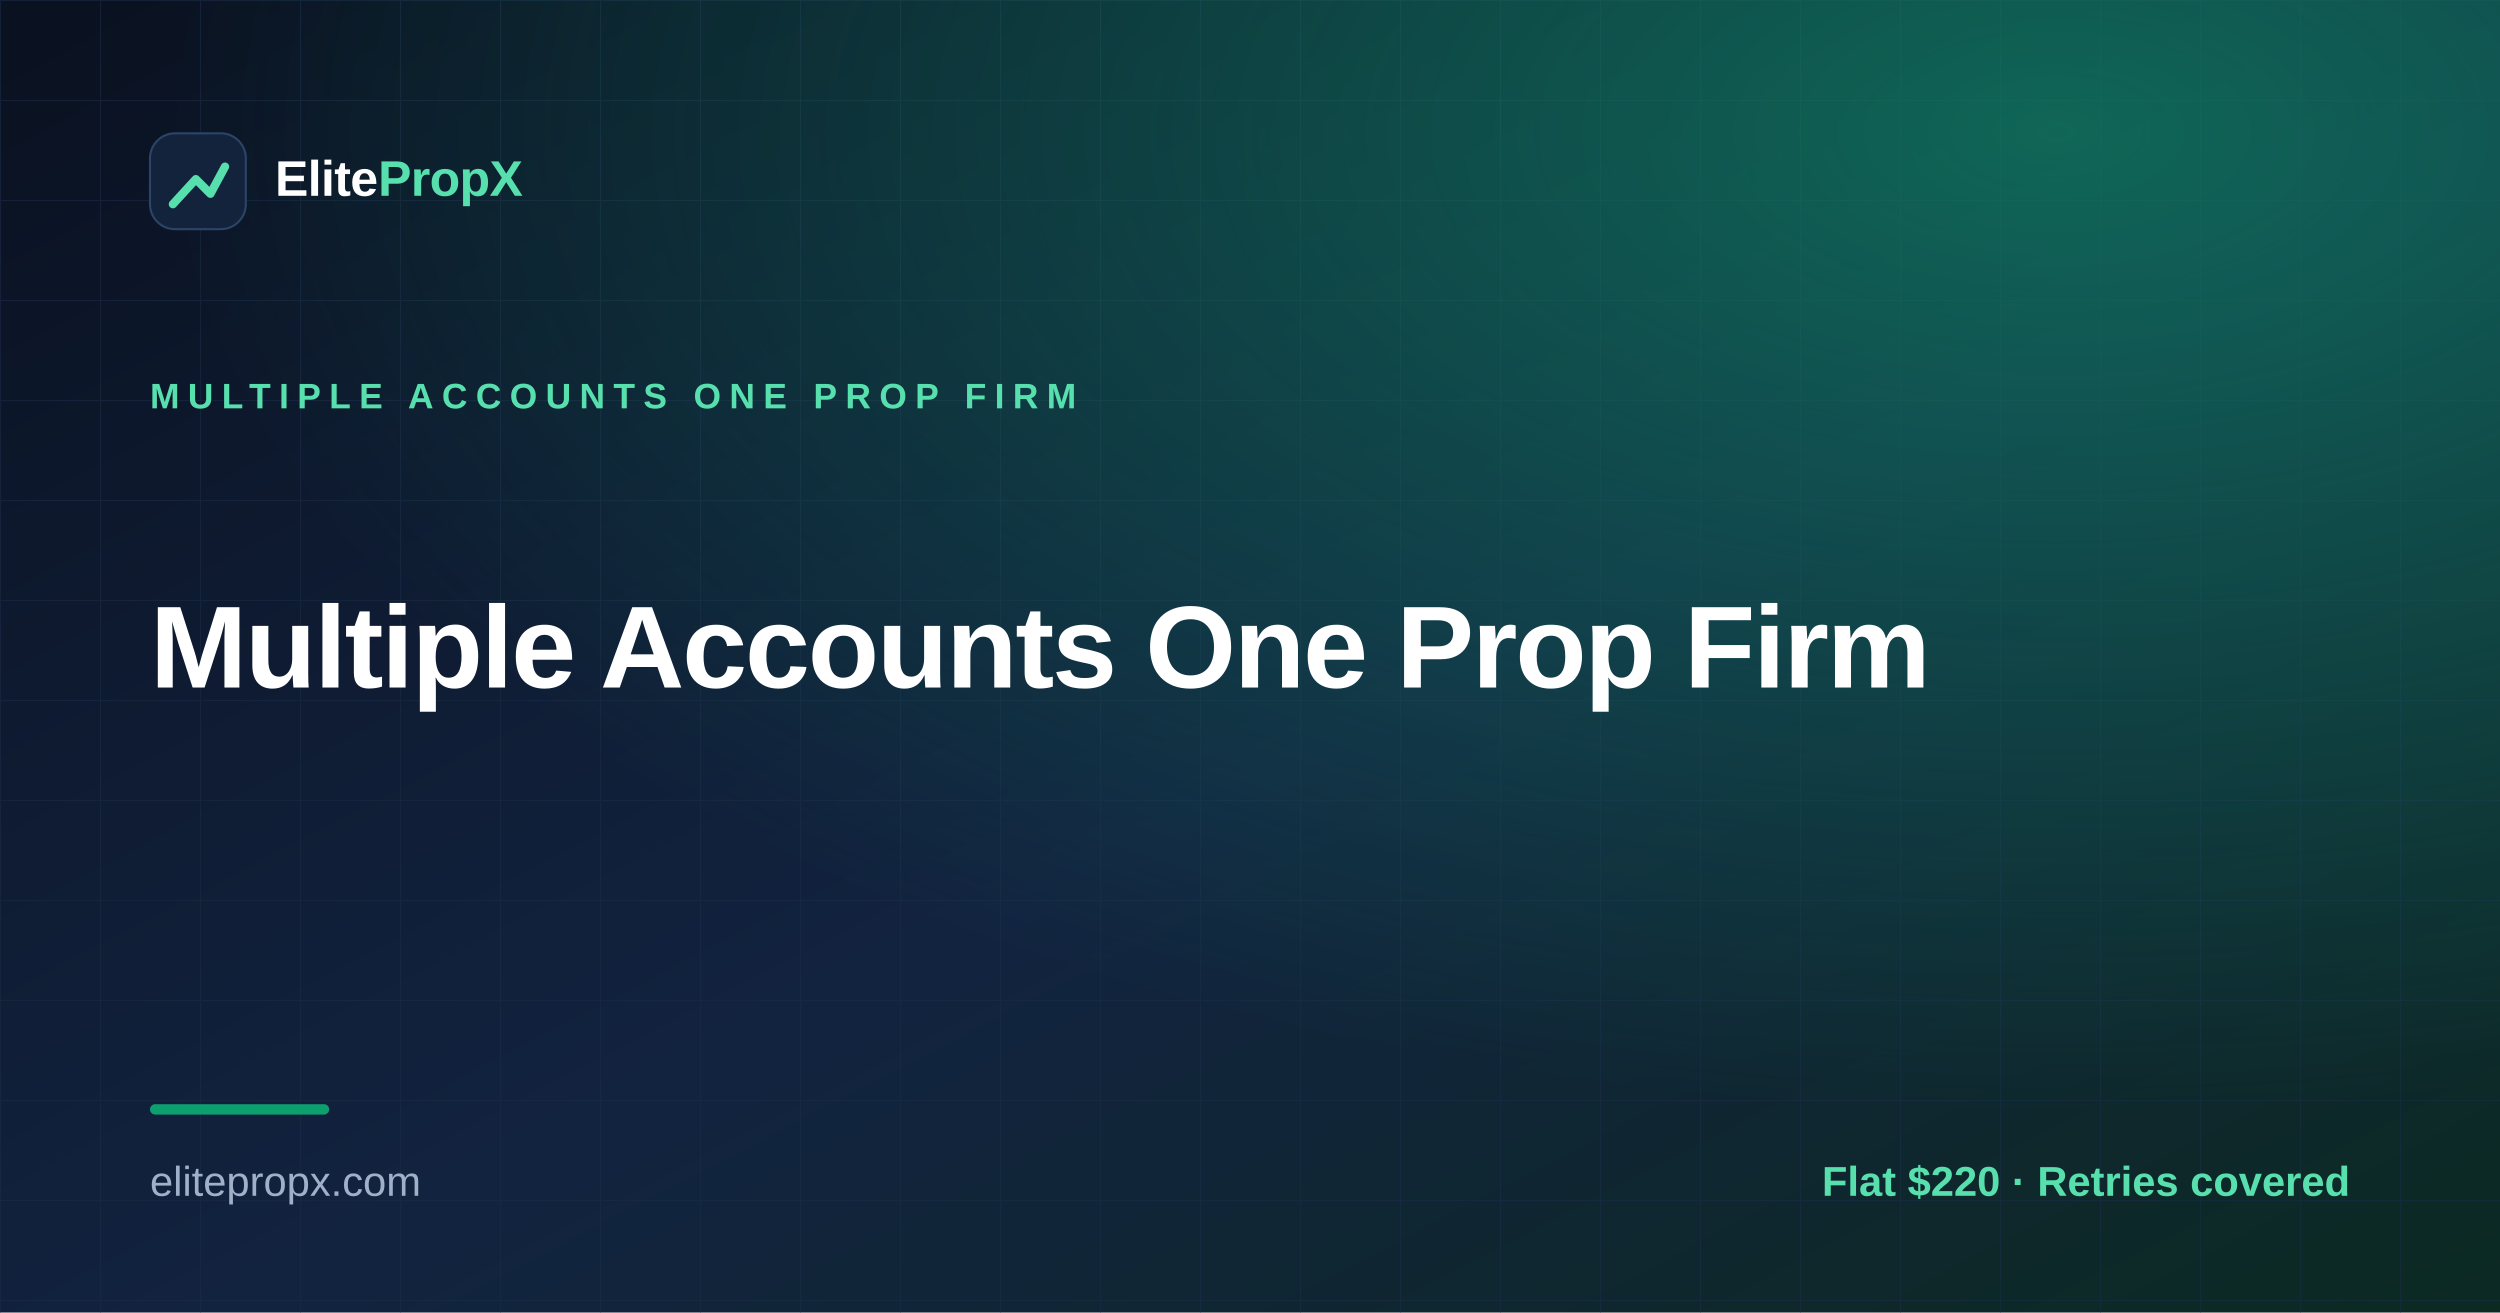
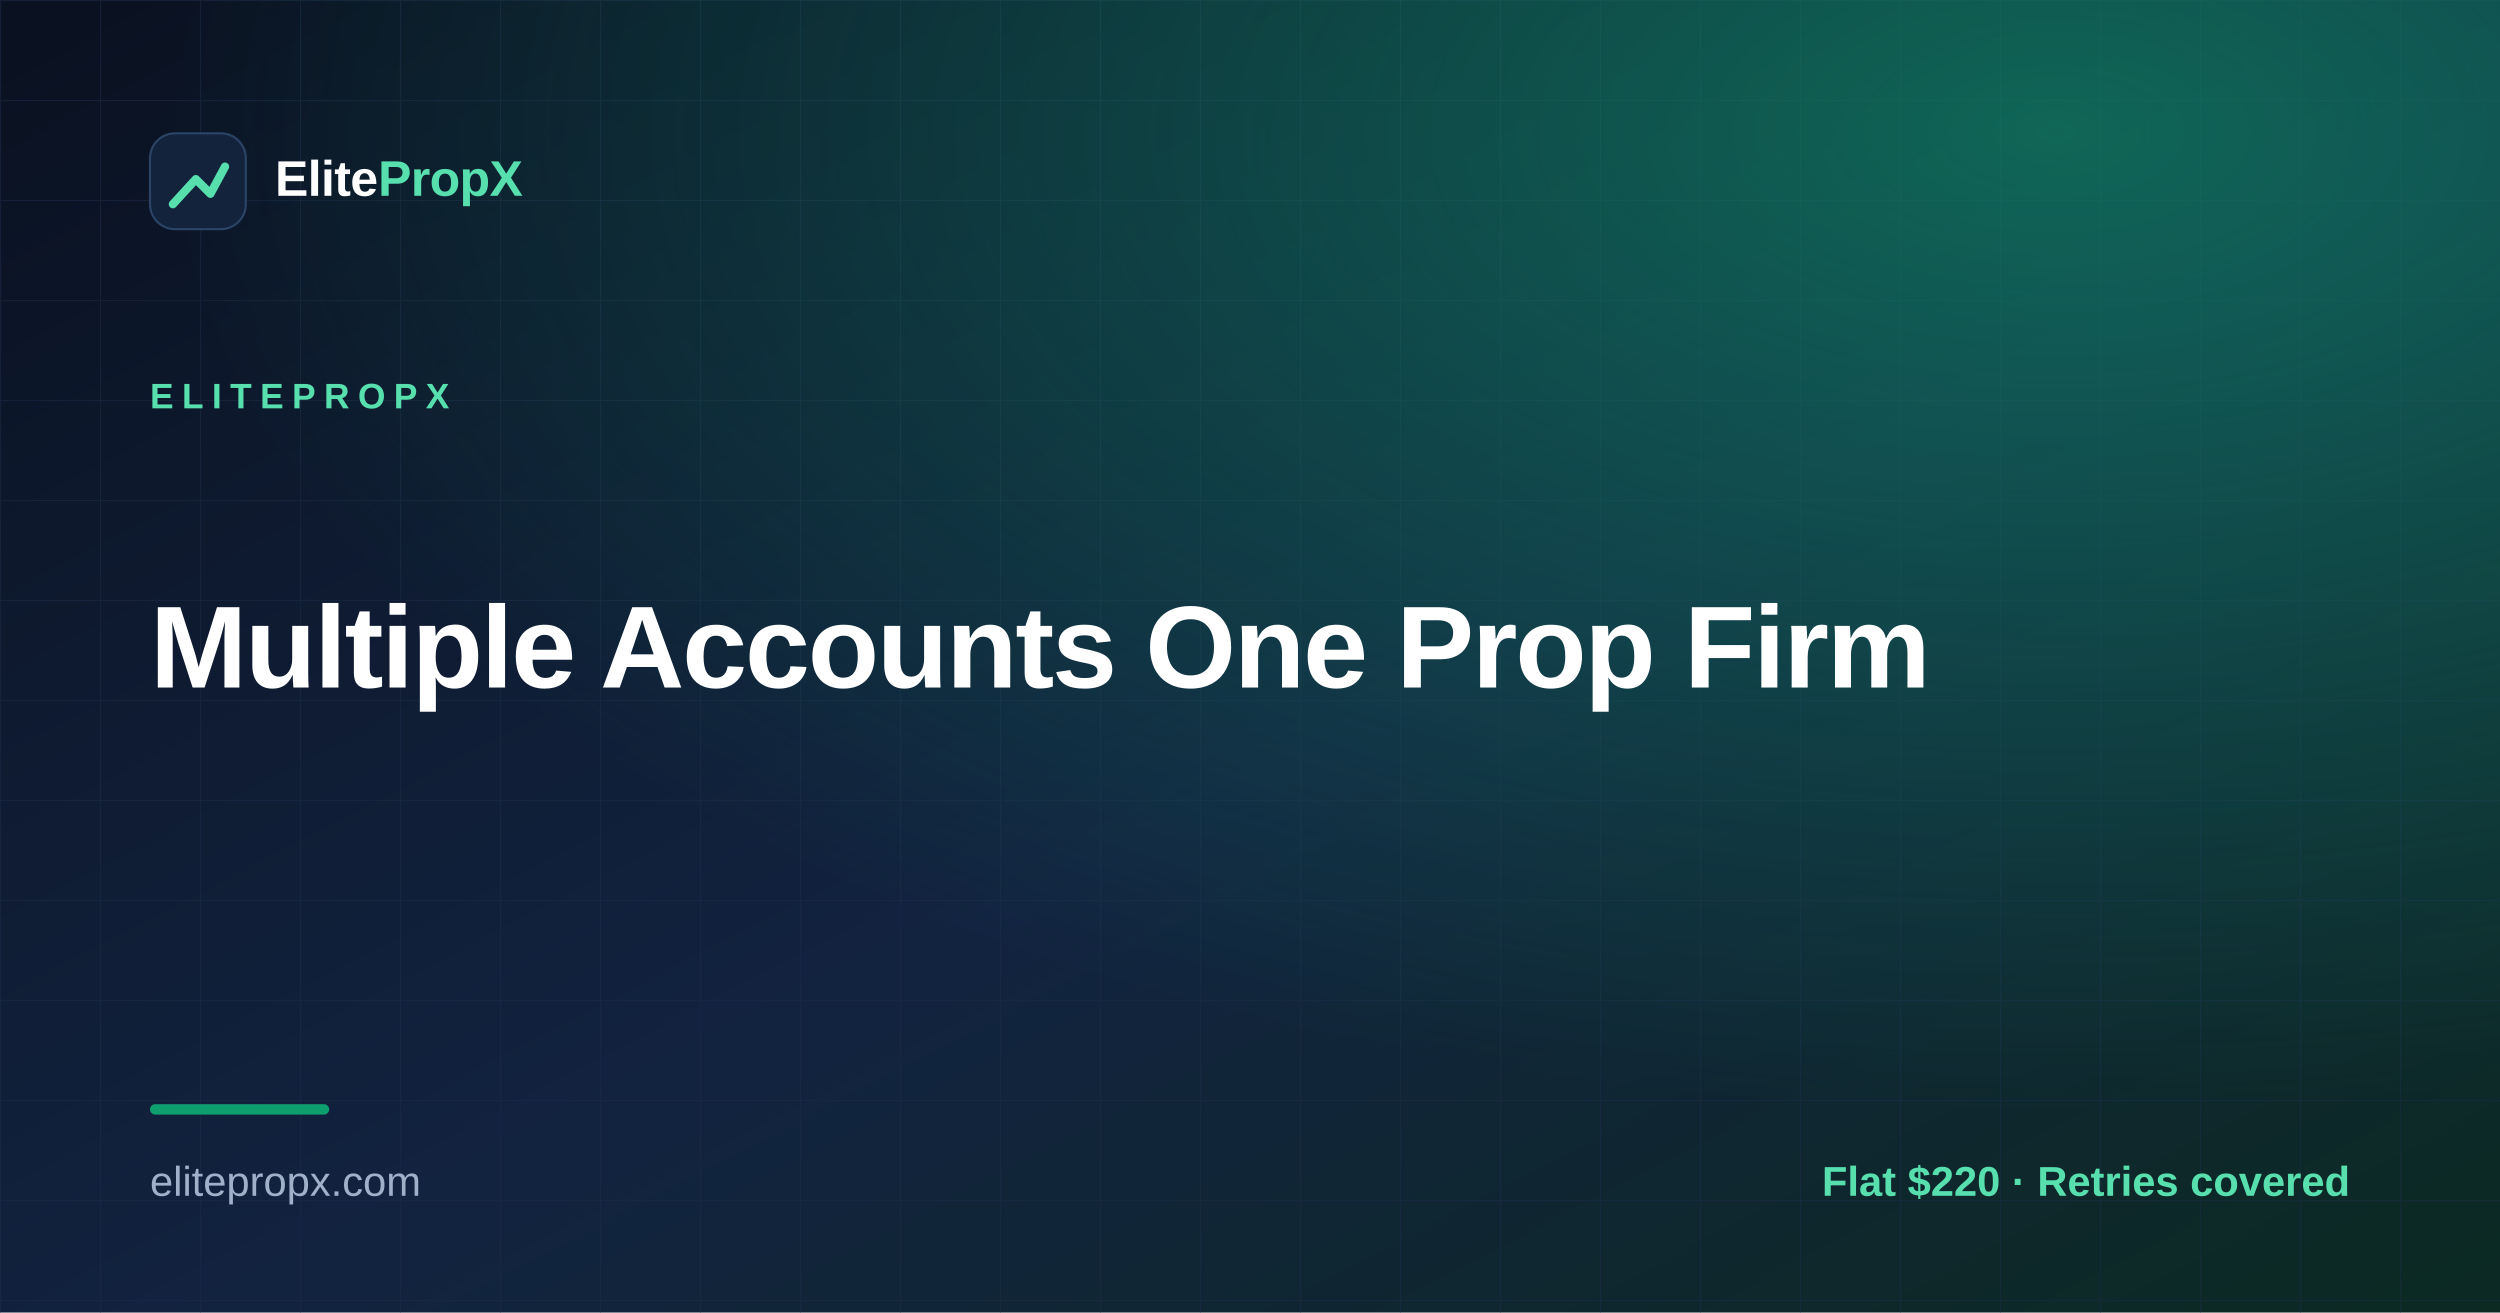
<svg xmlns="http://www.w3.org/2000/svg" width="1200" height="630" viewBox="0 0 1200 630" role="img" aria-label="Multiple Accounts One Prop Firm" font-family="Arial, Helvetica, 'Segoe UI', sans-serif">
  <defs>
    <linearGradient id="bg" x1="0" y1="0" x2="1" y2="1">
      <stop offset="0" stop-color="#0a1120" />
      <stop offset="0.55" stop-color="#122340" />
      <stop offset="1" stop-color="#0c2a22" />
    </linearGradient>
    <radialGradient id="glow" cx="0.82" cy="0.1" r="0.75">
      <stop offset="0" stop-color="#0e9f6e" stop-opacity="0.55" />
      <stop offset="1" stop-color="#0e9f6e" stop-opacity="0" />
    </radialGradient>
    <pattern id="ogg" width="48" height="48" patternUnits="userSpaceOnUse">
      <path d="M 48 0 L 0 0 0 48" fill="none" stroke="#1b2c47" stroke-width="1" />
    </pattern>
  </defs>
  <rect width="1200" height="630" fill="url(#bg)" />
  <rect width="1200" height="630" fill="url(#ogg)" opacity="0.55" />
  <rect width="1200" height="630" fill="url(#glow)" />
  <g transform="translate(72,64)">
    <rect width="46" height="46" rx="12" fill="#13233c" stroke="#2b4467" />
    <path d="M11 34 L22 22 L29 29 L36 16" fill="none" stroke="#57e0ae" stroke-width="4" stroke-linecap="round" stroke-linejoin="round" />
  </g>
  <text x="132" y="94" font-family="Arial, Helvetica, 'Segoe UI', sans-serif" font-size="24" font-weight="800" fill="#ffffff" letter-spacing="-0.3">Elite<tspan fill="#57e0ae">PropX</tspan>
  </text>
-   <text x="72" y="196" font-family="Arial, Helvetica, 'Segoe UI', sans-serif" font-size="17" font-weight="800" fill="#57e0ae" letter-spacing="4">MULTIPLE ACCOUNTS ONE PROP FIRM</text>
+   <text x="72" y="196" font-family="Arial, Helvetica, 'Segoe UI', sans-serif" font-size="17" font-weight="800" fill="#57e0ae" letter-spacing="4">ELITEPROPX</text>
  <text x="72" y="330" font-family="Arial, Helvetica, 'Segoe UI', sans-serif" font-size="56" font-weight="800" fill="#ffffff" letter-spacing="-1">Multiple Accounts One Prop Firm</text>
  <rect x="72" y="530" width="86" height="5" rx="2.5" fill="#0e9f6e" />
  <text x="72" y="574" font-family="Arial, Helvetica, 'Segoe UI', sans-serif" font-size="20" fill="#9fb0c9">elitepropx.com</text>
  <text x="1128" y="574" font-family="Arial, Helvetica, 'Segoe UI', sans-serif" font-size="20" font-weight="700" fill="#57e0ae" text-anchor="end">Flat $220 · Retries covered</text>
</svg>
